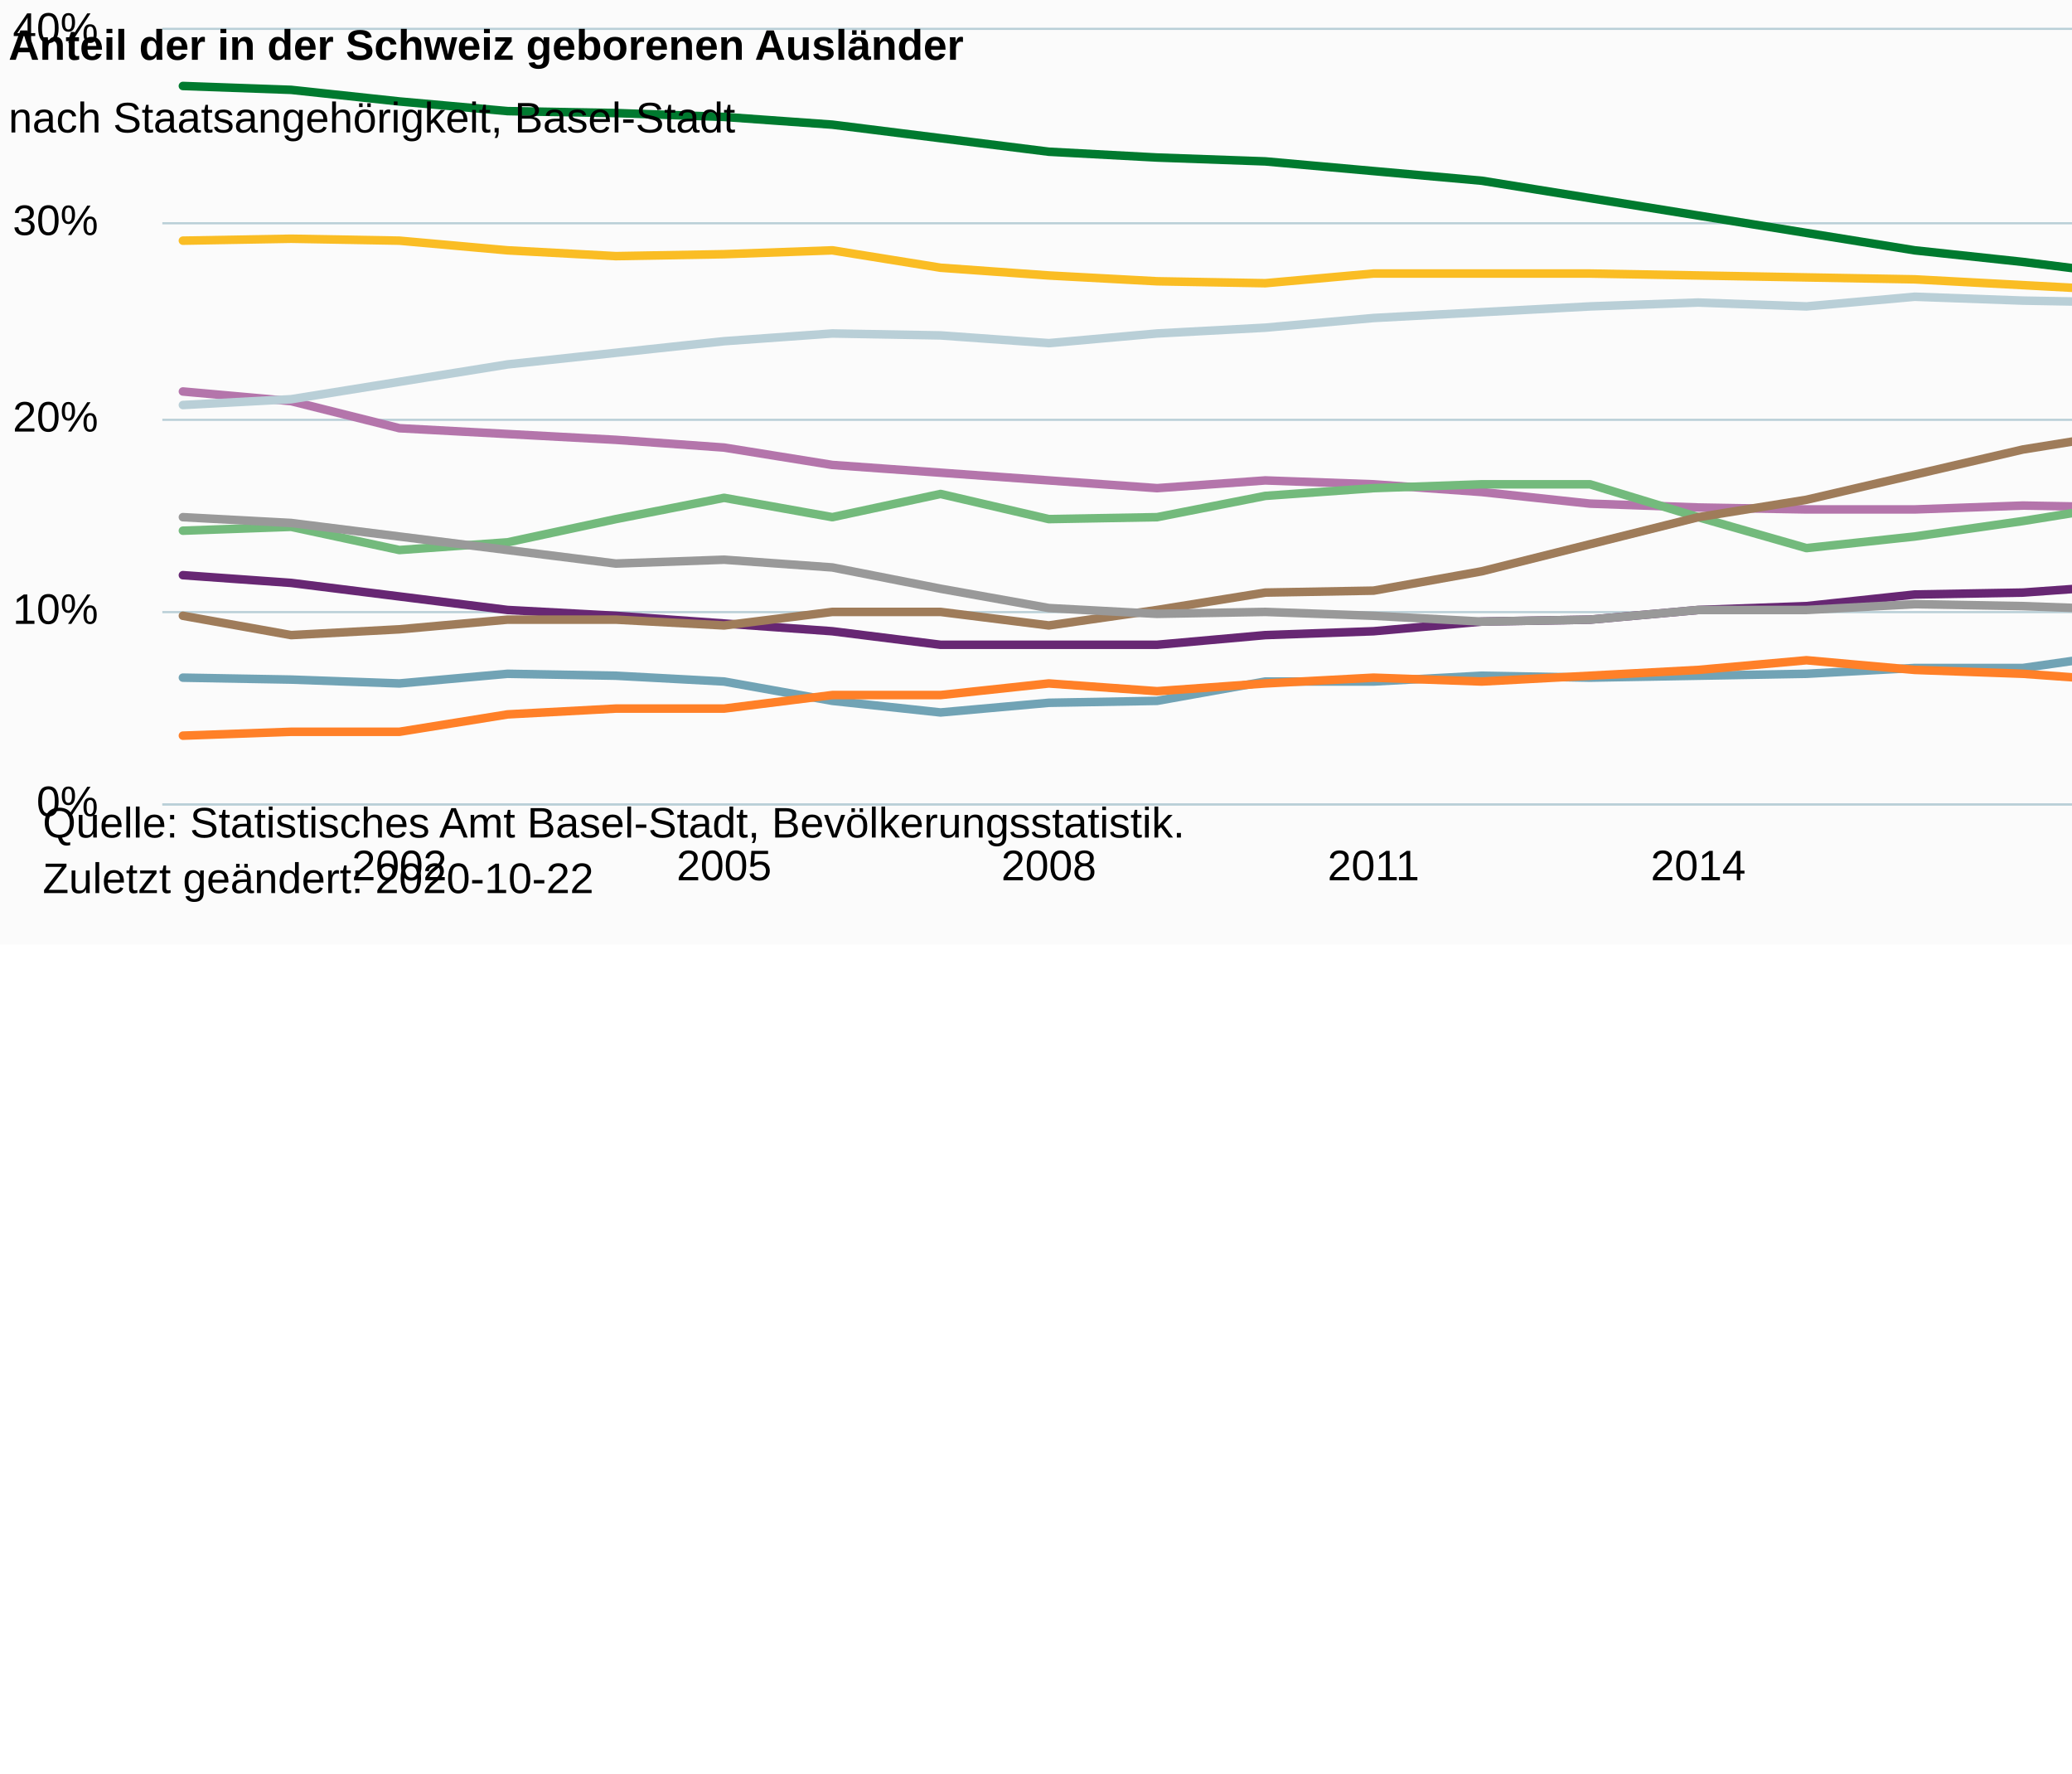
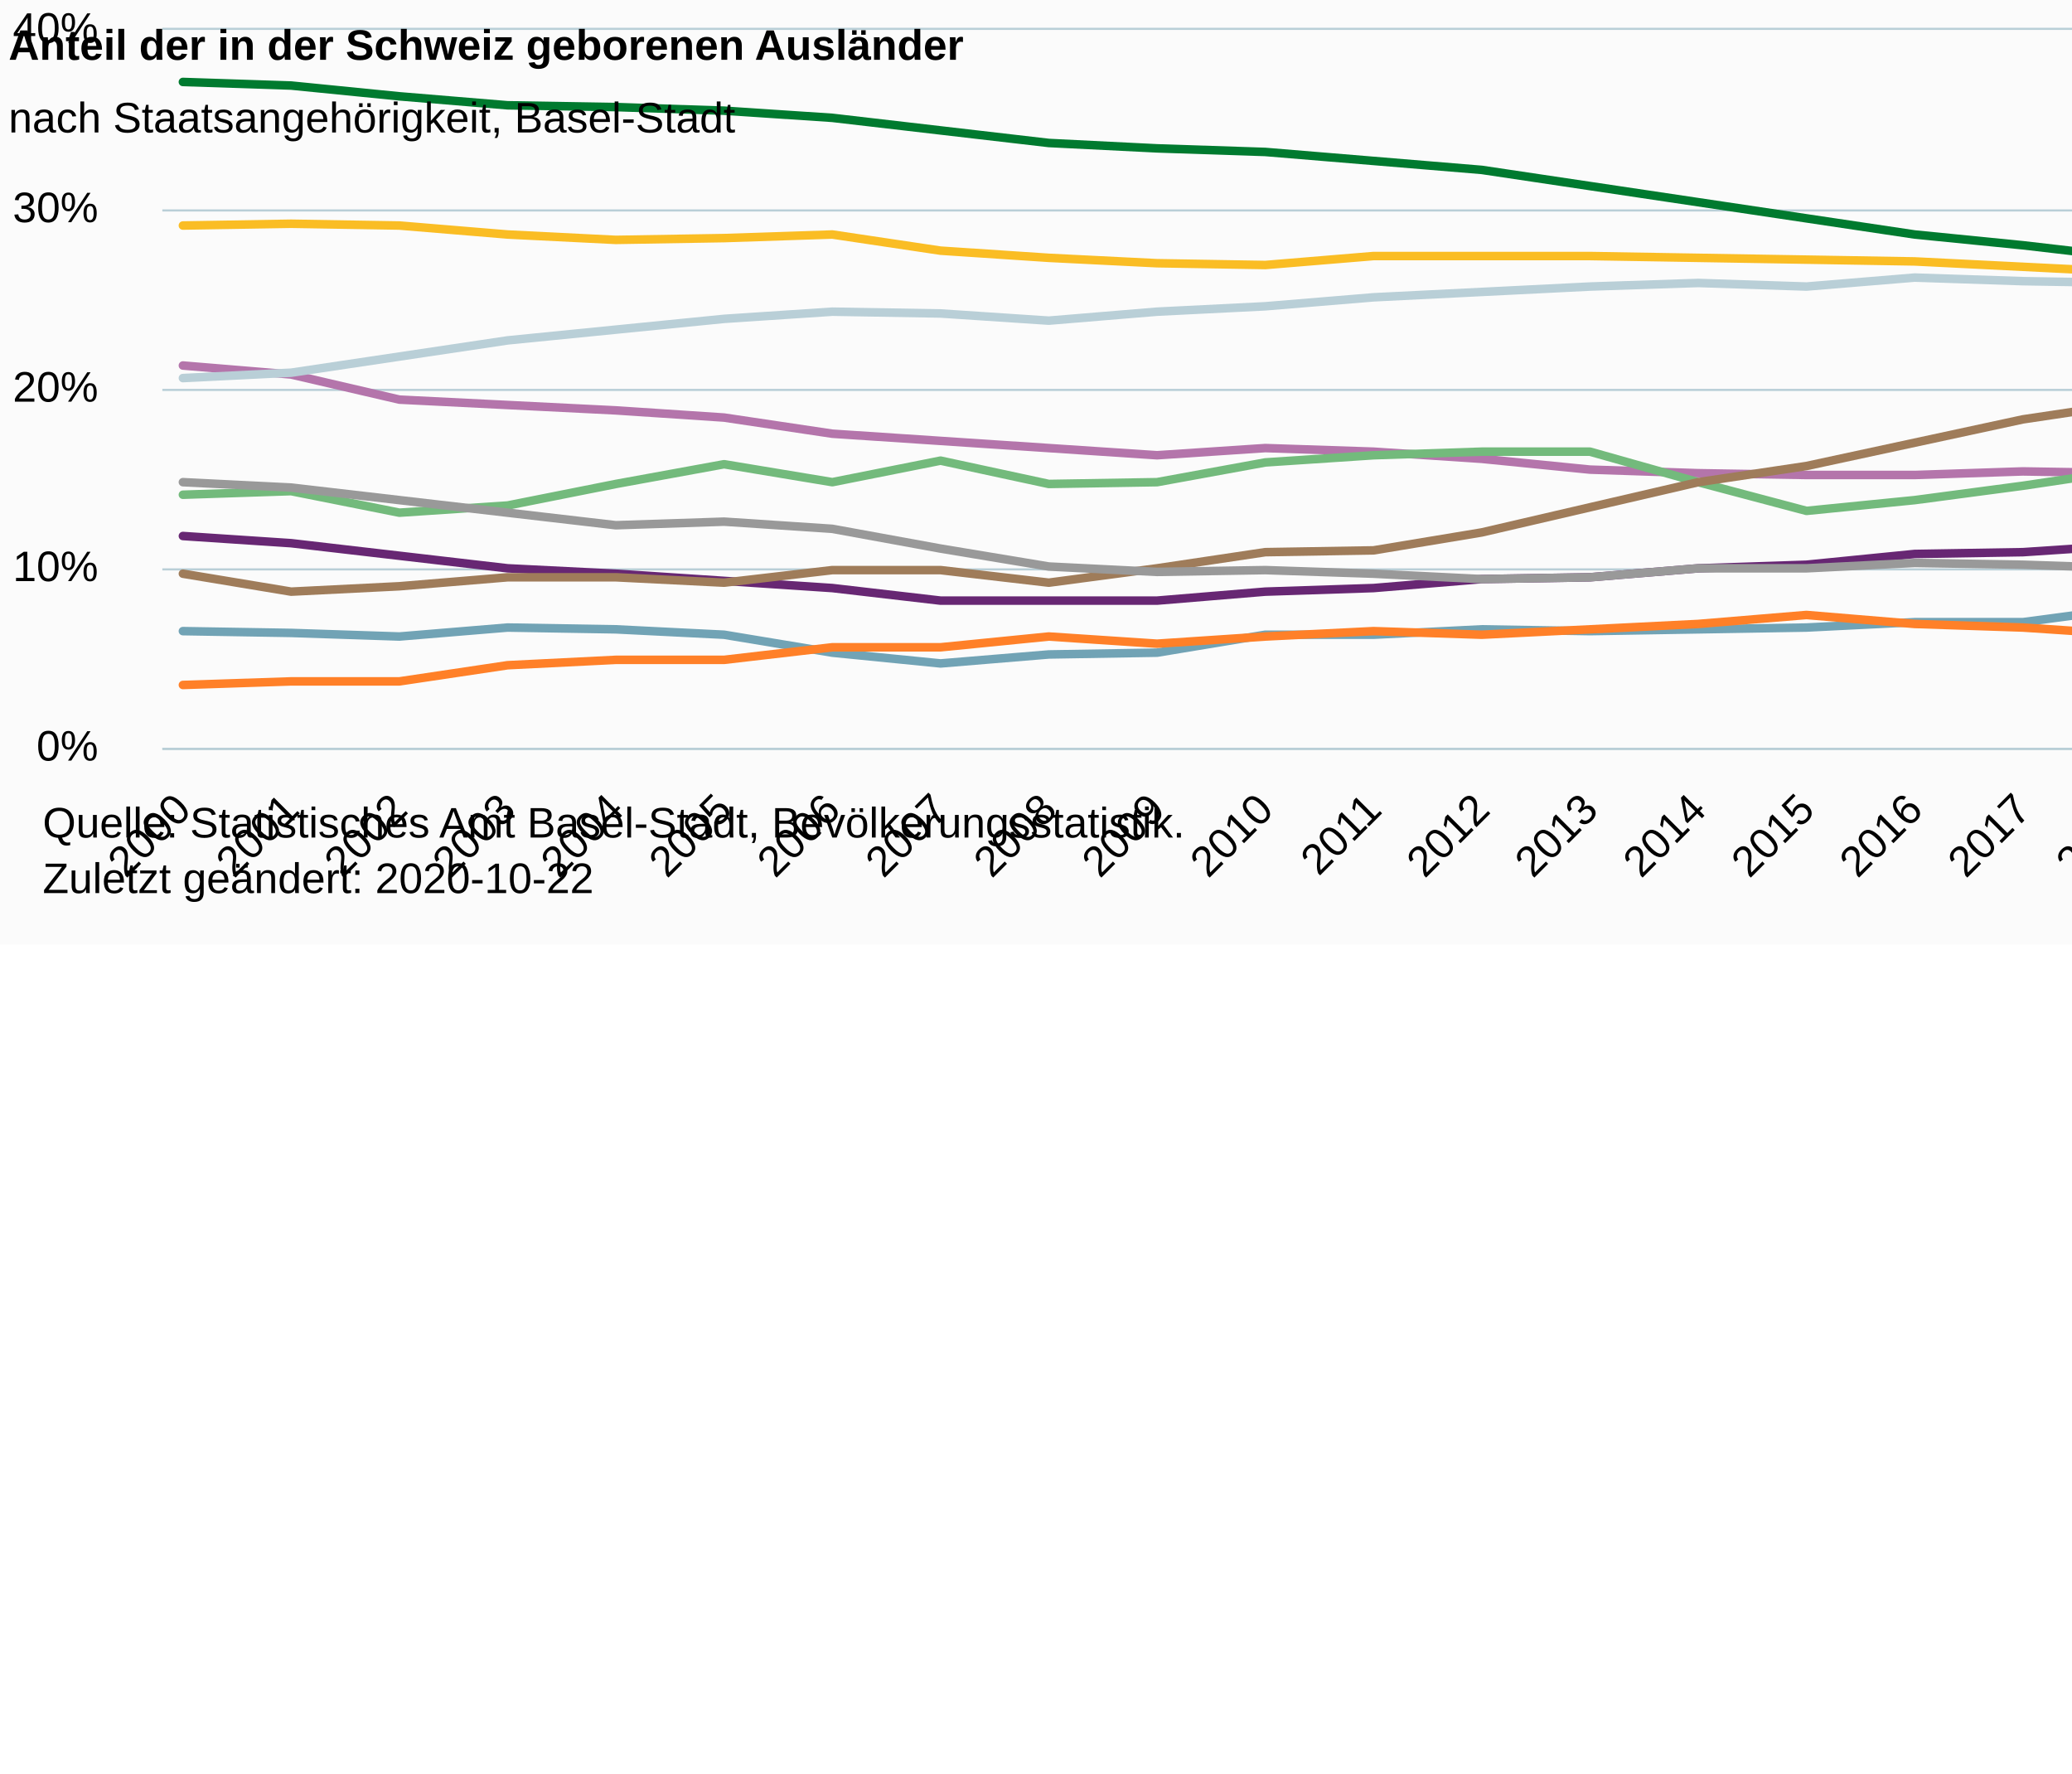
<svg xmlns="http://www.w3.org/2000/svg" version="1.1" class="highcharts-root" style="font-family:Arial;font-size:12px;" viewBox="0 0 485 415">
  <defs>
-     <clipPath id="highcharts-gvbfkg9-206-">
-       <rect x="0" y="0" width="491" height="181" fill="none" />
+     <clipPath id="highcharts-g79fgah-206-">
+       <rect x="0" y="0" width="491" height="168" fill="none" />
    </clipPath>
-     <clipPath id="highcharts-gvbfkg9-227-">
-       <rect x="0" y="0" width="491" height="181" fill="none" />
+     <clipPath id="highcharts-g79fgah-227-">
+       <rect x="0" y="0" width="491" height="168" fill="none" />
    </clipPath>
  </defs>
  <rect fill="#fbfbfb" class="highcharts-background" x="0" y="0" width="665" height="221" rx="0" ry="0" />
-   <rect fill="none" class="highcharts-plot-background" x="38" y="7" width="491" height="181" />
+   <rect fill="none" class="highcharts-plot-background" x="38" y="7" width="491" height="168" />
  <g class="highcharts-pane-group" data-z-index="0" />
  <g class="highcharts-grid highcharts-xaxis-grid" data-z-index="1">
-     <path fill="none" data-z-index="1" class="highcharts-grid-line" d="M 92.5 7 L 92.5 188" opacity="1" />
-     <path fill="none" data-z-index="1" class="highcharts-grid-line" d="M 168.5 7 L 168.5 188" opacity="1" />
-     <path fill="none" data-z-index="1" class="highcharts-grid-line" d="M 244.5 7 L 244.5 188" opacity="1" />
-     <path fill="none" data-z-index="1" class="highcharts-grid-line" d="M 321.5 7 L 321.5 188" opacity="1" />
-     <path fill="none" data-z-index="1" class="highcharts-grid-line" d="M 397.5 7 L 397.5 188" opacity="1" />
-     <path fill="none" data-z-index="1" class="highcharts-grid-line" d="M 498.5 7 L 498.5 188" opacity="1" />
+     <path fill="none" data-z-index="1" class="highcharts-grid-line" d="M 42.5 7 L 42.5 175" opacity="1" />
+     <path fill="none" data-z-index="1" class="highcharts-grid-line" d="M 67.5 7 L 67.5 175" opacity="1" />
+     <path fill="none" data-z-index="1" class="highcharts-grid-line" d="M 92.5 7 L 92.5 175" opacity="1" />
+     <path fill="none" data-z-index="1" class="highcharts-grid-line" d="M 118.5 7 L 118.5 175" opacity="1" />
+     <path fill="none" data-z-index="1" class="highcharts-grid-line" d="M 143.5 7 L 143.5 175" opacity="1" />
+     <path fill="none" data-z-index="1" class="highcharts-grid-line" d="M 168.5 7 L 168.5 175" opacity="1" />
+     <path fill="none" data-z-index="1" class="highcharts-grid-line" d="M 194.5 7 L 194.5 175" opacity="1" />
+     <path fill="none" data-z-index="1" class="highcharts-grid-line" d="M 219.5 7 L 219.5 175" opacity="1" />
+     <path fill="none" data-z-index="1" class="highcharts-grid-line" d="M 244.5 7 L 244.5 175" opacity="1" />
+     <path fill="none" data-z-index="1" class="highcharts-grid-line" d="M 270.5 7 L 270.5 175" opacity="1" />
+     <path fill="none" data-z-index="1" class="highcharts-grid-line" d="M 295.5 7 L 295.5 175" opacity="1" />
+     <path fill="none" data-z-index="1" class="highcharts-grid-line" d="M 321.5 7 L 321.5 175" opacity="1" />
+     <path fill="none" data-z-index="1" class="highcharts-grid-line" d="M 346.5 7 L 346.5 175" opacity="1" />
+     <path fill="none" data-z-index="1" class="highcharts-grid-line" d="M 371.5 7 L 371.5 175" opacity="1" />
+     <path fill="none" data-z-index="1" class="highcharts-grid-line" d="M 397.5 7 L 397.5 175" opacity="1" />
+     <path fill="none" data-z-index="1" class="highcharts-grid-line" d="M 422.5 7 L 422.5 175" opacity="1" />
+     <path fill="none" data-z-index="1" class="highcharts-grid-line" d="M 447.5 7 L 447.5 175" opacity="1" />
+     <path fill="none" data-z-index="1" class="highcharts-grid-line" d="M 473.5 7 L 473.5 175" opacity="1" />
+     <path fill="none" data-z-index="1" class="highcharts-grid-line" d="M 498.5 7 L 498.5 175" opacity="1" />
+     <path fill="none" data-z-index="1" class="highcharts-grid-line" d="M 523.5 7 L 523.5 175" opacity="1" />
  </g>
  <g class="highcharts-grid highcharts-yaxis-grid" data-z-index="1">
-     <path fill="none" stroke="#B9CFD7" stroke-width="0.5" data-z-index="1" class="highcharts-grid-line" d="M 38 188.25 L 529 188.25" opacity="1" />
-     <path fill="none" stroke="#B9CFD7" stroke-width="0.5" data-z-index="1" class="highcharts-grid-line" d="M 38 143.25 L 529 143.25" opacity="1" />
-     <path fill="none" stroke="#B9CFD7" stroke-width="0.5" data-z-index="1" class="highcharts-grid-line" d="M 38 98.25 L 529 98.25" opacity="1" />
-     <path fill="none" stroke="#B9CFD7" stroke-width="0.5" data-z-index="1" class="highcharts-grid-line" d="M 38 52.25 L 529 52.25" opacity="1" />
+     <path fill="none" stroke="#B9CFD7" stroke-width="0.5" data-z-index="1" class="highcharts-grid-line" d="M 38 175.25 L 529 175.25" opacity="1" />
+     <path fill="none" stroke="#B9CFD7" stroke-width="0.5" data-z-index="1" class="highcharts-grid-line" d="M 38 133.25 L 529 133.25" opacity="1" />
+     <path fill="none" stroke="#B9CFD7" stroke-width="0.5" data-z-index="1" class="highcharts-grid-line" d="M 38 91.25 L 529 91.25" opacity="1" />
+     <path fill="none" stroke="#B9CFD7" stroke-width="0.5" data-z-index="1" class="highcharts-grid-line" d="M 38 49.25 L 529 49.25" opacity="1" />
    <path fill="none" stroke="#B9CFD7" stroke-width="0.5" data-z-index="1" class="highcharts-grid-line" d="M 38 6.75 L 529 6.75" opacity="1" />
  </g>
-   <rect fill="none" class="highcharts-plot-border" data-z-index="1" x="38" y="7" width="491" height="181" />
+   <rect fill="none" class="highcharts-plot-border" data-z-index="1" x="38" y="7" width="491" height="168" />
  <g class="highcharts-axis highcharts-xaxis" data-z-index="2">
-     <path fill="none" class="highcharts-axis-line" stroke="#B9CFD7" stroke-width="0.5" data-z-index="7" d="M 38 188.25 L 529 188.25" />
+     <path fill="none" class="highcharts-axis-line" stroke="#B9CFD7" stroke-width="0.5" data-z-index="7" d="M 38 175.25 L 529 175.25" />
  </g>
  <g class="highcharts-axis highcharts-yaxis" data-z-index="2">
-     <path fill="none" class="highcharts-axis-line" data-z-index="7" d="M 38 7 L 38 188" />
+     <path fill="none" class="highcharts-axis-line" data-z-index="7" d="M 38 7 L 38 175" />
  </g>
  <g class="highcharts-series-group" data-z-index="3">
-     <g class="highcharts-series highcharts-series-0 highcharts-line-series" data-z-index="0.1" opacity="1" transform="translate(38,7) scale(1 1)" clip-path="url(#highcharts-gvbfkg9-227-)">
-       <path fill="none" d="M 4.814 127.605 L 30.149 129.415 L 55.485 132.582 L 80.82 135.75 L 106.155 137.108 L 131.491 138.917 L 156.826 140.727 L 182.162 143.895 L 207.497 143.895 L 232.832 143.895 L 258.168 141.632 L 283.503 140.727 L 308.838 138.465 L 334.174 138.012 L 359.509 135.75 L 384.845 134.845 L 410.18 132.13 L 435.515 131.678 L 460.851 129.868 L 486.186 127.153" class="highcharts-graph" data-z-index="1" stroke="#672773" stroke-width="2" stroke-linejoin="round" stroke-linecap="round" />
+     <g class="highcharts-series highcharts-series-0 highcharts-line-series" data-z-index="0.1" opacity="1" transform="translate(38,7) scale(1 1)" clip-path="url(#highcharts-g79fgah-227-)">
+       <path fill="none" d="M 4.814 118.44 L 30.149 120.12 L 55.485 123.06 L 80.82 126 L 106.155 127.26 L 131.491 128.94 L 156.826 130.62 L 182.162 133.56 L 207.497 133.56 L 232.832 133.56 L 258.168 131.46 L 283.503 130.62 L 308.838 128.52 L 334.174 128.1 L 359.509 126 L 384.845 125.16 L 410.18 122.64 L 435.515 122.22 L 460.851 120.54 L 486.186 118.02" class="highcharts-graph" data-z-index="1" stroke="#672773" stroke-width="2" stroke-linejoin="round" stroke-linecap="round" />
    </g>
    <g class="highcharts-markers highcharts-series-0 highcharts-line-series" data-z-index="0.1" opacity="1" transform="translate(38,7) scale(1 1)" clip-path="none" />
-     <g class="highcharts-series highcharts-series-1 highcharts-line-series" data-z-index="0.1" opacity="1" transform="translate(38,7) scale(1 1)" clip-path="url(#highcharts-gvbfkg9-227-)">
-       <path fill="none" d="M 4.814 13.122 L 30.149 14.028 L 55.485 16.743 L 80.82 19.005 L 106.155 19.457 L 131.491 20.362 L 156.826 22.172 L 182.162 25.34 L 207.497 28.507 L 232.832 29.865 L 258.168 30.77 L 283.503 33.032 L 308.838 35.295 L 334.174 39.367 L 359.509 43.44 L 384.845 47.512 L 410.18 51.585 L 435.515 54.3 L 460.851 57.467 L 486.186 60.635" class="highcharts-graph" data-z-index="1" stroke="#007a2f" stroke-width="2" stroke-linejoin="round" stroke-linecap="round" />
+     <g class="highcharts-series highcharts-series-1 highcharts-line-series" data-z-index="0.1" opacity="1" transform="translate(38,7) scale(1 1)" clip-path="url(#highcharts-g79fgah-227-)">
+       <path fill="none" d="M 4.814 12.18 L 30.149 13.02 L 55.485 15.54 L 80.82 17.64 L 106.155 18.06 L 131.491 18.9 L 156.826 20.58 L 182.162 23.52 L 207.497 26.46 L 232.832 27.72 L 258.168 28.56 L 283.503 30.66 L 308.838 32.76 L 334.174 36.54 L 359.509 40.32 L 384.845 44.1 L 410.18 47.88 L 435.515 50.4 L 460.851 53.34 L 486.186 56.28" class="highcharts-graph" data-z-index="1" stroke="#007a2f" stroke-width="2" stroke-linejoin="round" stroke-linecap="round" />
    </g>
    <g class="highcharts-markers highcharts-series-1 highcharts-line-series" data-z-index="0.1" opacity="1" transform="translate(38,7) scale(1 1)" clip-path="none" />
-     <g class="highcharts-series highcharts-series-2 highcharts-line-series" data-z-index="0.1" opacity="1" transform="translate(38,7) scale(1 1)" clip-path="url(#highcharts-gvbfkg9-227-)">
-       <path fill="none" d="M 4.814 49.322 L 30.149 48.87 L 55.485 49.322 L 80.82 51.585 L 106.155 52.942 L 131.491 52.49 L 156.826 51.585 L 182.162 55.657 L 207.497 57.467 L 232.832 58.825 L 258.168 59.278 L 283.503 57.015 L 308.838 57.015 L 334.174 57.015 L 359.509 57.467 L 384.845 57.92 L 410.18 58.372 L 435.515 59.73 L 460.851 61.087 L 486.186 66.97" class="highcharts-graph" data-z-index="1" stroke="#fabd24" stroke-width="2" stroke-linejoin="round" stroke-linecap="round" />
+     <g class="highcharts-series highcharts-series-2 highcharts-line-series" data-z-index="0.1" opacity="1" transform="translate(38,7) scale(1 1)" clip-path="url(#highcharts-g79fgah-227-)">
+       <path fill="none" d="M 4.814 45.78 L 30.149 45.36 L 55.485 45.78 L 80.82 47.88 L 106.155 49.14 L 131.491 48.72 L 156.826 47.88 L 182.162 51.66 L 207.497 53.34 L 232.832 54.6 L 258.168 55.02 L 283.503 52.92 L 308.838 52.92 L 334.174 52.92 L 359.509 53.34 L 384.845 53.76 L 410.18 54.18 L 435.515 55.44 L 460.851 56.7 L 486.186 62.16" class="highcharts-graph" data-z-index="1" stroke="#fabd24" stroke-width="2" stroke-linejoin="round" stroke-linecap="round" />
    </g>
    <g class="highcharts-markers highcharts-series-2 highcharts-line-series" data-z-index="0.1" opacity="1" transform="translate(38,7) scale(1 1)" clip-path="none" />
-     <g class="highcharts-series highcharts-series-3 highcharts-line-series" data-z-index="0.1" opacity="1" transform="translate(38,7) scale(1 1)" clip-path="url(#highcharts-gvbfkg9-227-)">
-       <path fill="none" d="M 4.814 84.617 L 30.149 86.88 L 55.485 93.215 L 80.82 94.572 L 106.155 95.93 L 131.491 97.74 L 156.826 101.812 L 182.162 103.622 L 207.497 105.432 L 232.832 107.242 L 258.168 105.432 L 283.503 106.337 L 308.838 108.147 L 334.174 110.862 L 359.509 111.767 L 384.845 112.22 L 410.18 112.22 L 435.515 111.315 L 460.851 111.767 L 486.186 110.41" class="highcharts-graph" data-z-index="1" stroke="#b475ab" stroke-width="2" stroke-linejoin="round" stroke-linecap="round" />
+     <g class="highcharts-series highcharts-series-3 highcharts-line-series" data-z-index="0.1" opacity="1" transform="translate(38,7) scale(1 1)" clip-path="url(#highcharts-g79fgah-227-)">
+       <path fill="none" d="M 4.814 78.54 L 30.149 80.64 L 55.485 86.52 L 80.82 87.78 L 106.155 89.04 L 131.491 90.72 L 156.826 94.5 L 182.162 96.18 L 207.497 97.86 L 232.832 99.54 L 258.168 97.86 L 283.503 98.7 L 308.838 100.38 L 334.174 102.9 L 359.509 103.74 L 384.845 104.16 L 410.18 104.16 L 435.515 103.32 L 460.851 103.74 L 486.186 102.48" class="highcharts-graph" data-z-index="1" stroke="#b475ab" stroke-width="2" stroke-linejoin="round" stroke-linecap="round" />
    </g>
    <g class="highcharts-markers highcharts-series-3 highcharts-line-series" data-z-index="0.1" opacity="1" transform="translate(38,7) scale(1 1)" clip-path="none" />
-     <g class="highcharts-series highcharts-series-4 highcharts-line-series" data-z-index="0.1" opacity="1" transform="translate(38,7) scale(1 1)" clip-path="url(#highcharts-gvbfkg9-227-)">
-       <path fill="none" d="M 4.814 151.588 L 30.149 152.04 L 55.485 152.945 L 80.82 150.683 L 106.155 151.135 L 131.491 152.493 L 156.826 157.017 L 182.162 159.732 L 207.497 157.47 L 232.832 157.017 L 258.168 152.493 L 283.503 152.493 L 308.838 151.135 L 334.174 151.588 L 359.509 151.135 L 384.845 150.683 L 410.18 149.325 L 435.515 149.325 L 460.851 145.705 L 486.186 142.99" class="highcharts-graph" data-z-index="1" stroke="#71a3b5" stroke-width="2" stroke-linejoin="round" stroke-linecap="round" />
+     <g class="highcharts-series highcharts-series-4 highcharts-line-series" data-z-index="0.1" opacity="1" transform="translate(38,7) scale(1 1)" clip-path="url(#highcharts-g79fgah-227-)">
+       <path fill="none" d="M 4.814 140.7 L 30.149 141.12 L 55.485 141.96 L 80.82 139.86 L 106.155 140.28 L 131.491 141.54 L 156.826 145.74 L 182.162 148.26 L 207.497 146.16 L 232.832 145.74 L 258.168 141.54 L 283.503 141.54 L 308.838 140.28 L 334.174 140.7 L 359.509 140.28 L 384.845 139.86 L 410.18 138.6 L 435.515 138.6 L 460.851 135.24 L 486.186 132.72" class="highcharts-graph" data-z-index="1" stroke="#71a3b5" stroke-width="2" stroke-linejoin="round" stroke-linecap="round" />
    </g>
    <g class="highcharts-markers highcharts-series-4 highcharts-line-series" data-z-index="0.1" opacity="1" transform="translate(38,7) scale(1 1)" clip-path="none" />
-     <g class="highcharts-series highcharts-series-5 highcharts-line-series" data-z-index="0.1" opacity="1" transform="translate(38,7) scale(1 1)" clip-path="url(#highcharts-gvbfkg9-227-)">
-       <path fill="none" d="M 4.814 87.785 L 30.149 86.427 L 55.485 82.355 L 80.82 78.282 L 106.155 75.567 L 131.491 72.852 L 156.826 71.042 L 182.162 71.495 L 207.497 73.305 L 232.832 71.042 L 258.168 69.685 L 283.503 67.422 L 308.838 66.065 L 334.174 64.707 L 359.509 63.802 L 384.845 64.707 L 410.18 62.445 L 435.515 63.35 L 460.851 63.802 L 486.186 65.612" class="highcharts-graph" data-z-index="1" stroke="#b9cfd7" stroke-width="2" stroke-linejoin="round" stroke-linecap="round" />
+     <g class="highcharts-series highcharts-series-5 highcharts-line-series" data-z-index="0.1" opacity="1" transform="translate(38,7) scale(1 1)" clip-path="url(#highcharts-g79fgah-227-)">
+       <path fill="none" d="M 4.814 81.48 L 30.149 80.22 L 55.485 76.44 L 80.82 72.66 L 106.155 70.14 L 131.491 67.62 L 156.826 65.94 L 182.162 66.36 L 207.497 68.04 L 232.832 65.94 L 258.168 64.68 L 283.503 62.58 L 308.838 61.32 L 334.174 60.06 L 359.509 59.22 L 384.845 60.06 L 410.18 57.96 L 435.515 58.8 L 460.851 59.22 L 486.186 60.9" class="highcharts-graph" data-z-index="1" stroke="#b9cfd7" stroke-width="2" stroke-linejoin="round" stroke-linecap="round" />
    </g>
    <g class="highcharts-markers highcharts-series-5 highcharts-line-series" data-z-index="0.1" opacity="1" transform="translate(38,7) scale(1 1)" clip-path="none" />
-     <g class="highcharts-series highcharts-series-6 highcharts-line-series" data-z-index="0.1" opacity="1" transform="translate(38,7) scale(1 1)" clip-path="url(#highcharts-gvbfkg9-227-)">
-       <path fill="none" d="M 4.814 165.162 L 30.149 164.257 L 55.485 164.257 L 80.82 160.185 L 106.155 158.827 L 131.491 158.827 L 156.826 155.66 L 182.162 155.66 L 207.497 152.945 L 232.832 154.755 L 258.168 152.945 L 283.503 151.588 L 308.838 152.493 L 334.174 151.135 L 359.509 149.778 L 384.845 147.515 L 410.18 149.778 L 435.515 150.683 L 460.851 152.493 L 486.186 151.588" class="highcharts-graph" data-z-index="1" stroke="#ff8028" stroke-width="2" stroke-linejoin="round" stroke-linecap="round" />
+     <g class="highcharts-series highcharts-series-6 highcharts-line-series" data-z-index="0.1" opacity="1" transform="translate(38,7) scale(1 1)" clip-path="url(#highcharts-g79fgah-227-)">
+       <path fill="none" d="M 4.814 153.3 L 30.149 152.46 L 55.485 152.46 L 80.82 148.68 L 106.155 147.42 L 131.491 147.42 L 156.826 144.48 L 182.162 144.48 L 207.497 141.96 L 232.832 143.64 L 258.168 141.96 L 283.503 140.7 L 308.838 141.54 L 334.174 140.28 L 359.509 139.02 L 384.845 136.92 L 410.18 139.02 L 435.515 139.86 L 460.851 141.54 L 486.186 140.7" class="highcharts-graph" data-z-index="1" stroke="#ff8028" stroke-width="2" stroke-linejoin="round" stroke-linecap="round" />
    </g>
    <g class="highcharts-markers highcharts-series-6 highcharts-line-series" data-z-index="0.1" opacity="1" transform="translate(38,7) scale(1 1)" clip-path="none" />
-     <g class="highcharts-series highcharts-series-7 highcharts-line-series" data-z-index="0.1" opacity="1" transform="translate(38,7) scale(1 1)" clip-path="url(#highcharts-gvbfkg9-227-)">
-       <path fill="none" d="M 4.814 117.197 L 30.149 116.292 L 55.485 121.722 L 80.82 119.912 L 106.155 114.483 L 131.491 109.505 L 156.826 114.03 L 182.162 108.6 L 207.497 114.483 L 232.832 114.03 L 258.168 109.052 L 283.503 107.242 L 308.838 106.337 L 334.174 106.337 L 359.509 114.03 L 384.845 121.27 L 410.18 118.555 L 435.515 114.935 L 460.851 110.862 L 486.186 107.242" class="highcharts-graph" data-z-index="1" stroke="#73ba7c" stroke-width="2" stroke-linejoin="round" stroke-linecap="round" />
+     <g class="highcharts-series highcharts-series-7 highcharts-line-series" data-z-index="0.1" opacity="1" transform="translate(38,7) scale(1 1)" clip-path="url(#highcharts-g79fgah-227-)">
+       <path fill="none" d="M 4.814 108.78 L 30.149 107.94 L 55.485 112.98 L 80.82 111.3 L 106.155 106.26 L 131.491 101.64 L 156.826 105.84 L 182.162 100.8 L 207.497 106.26 L 232.832 105.84 L 258.168 101.22 L 283.503 99.54 L 308.838 98.7 L 334.174 98.7 L 359.509 105.84 L 384.845 112.56 L 410.18 110.04 L 435.515 106.68 L 460.851 102.9 L 486.186 99.54" class="highcharts-graph" data-z-index="1" stroke="#73ba7c" stroke-width="2" stroke-linejoin="round" stroke-linecap="round" />
    </g>
    <g class="highcharts-markers highcharts-series-7 highcharts-line-series" data-z-index="0.1" opacity="1" transform="translate(38,7) scale(1 1)" clip-path="none" />
-     <g class="highcharts-series highcharts-series-8 highcharts-line-series" data-z-index="0.1" opacity="1" transform="translate(38,7) scale(1 1)" clip-path="url(#highcharts-gvbfkg9-227-)">
-       <path fill="none" d="M 4.814 137.108 L 30.149 141.632 L 55.485 140.275 L 80.82 138.012 L 106.155 138.012 L 131.491 139.37 L 156.826 136.202 L 182.162 136.202 L 207.497 139.37 L 232.832 135.75 L 258.168 131.678 L 283.503 131.225 L 308.838 126.7 L 334.174 120.365 L 359.509 114.03 L 384.845 109.957 L 410.18 104.075 L 435.515 98.192 L 460.851 94.12 L 486.186 90.5" class="highcharts-graph" data-z-index="1" stroke="#9f7c5a" stroke-width="2" stroke-linejoin="round" stroke-linecap="round" />
+     <g class="highcharts-series highcharts-series-8 highcharts-line-series" data-z-index="0.1" opacity="1" transform="translate(38,7) scale(1 1)" clip-path="url(#highcharts-g79fgah-227-)">
+       <path fill="none" d="M 4.814 127.26 L 30.149 131.46 L 55.485 130.2 L 80.82 128.1 L 106.155 128.1 L 131.491 129.36 L 156.826 126.42 L 182.162 126.42 L 207.497 129.36 L 232.832 126 L 258.168 122.22 L 283.503 121.8 L 308.838 117.6 L 334.174 111.72 L 359.509 105.84 L 384.845 102.06 L 410.18 96.6 L 435.515 91.14 L 460.851 87.36 L 486.186 84" class="highcharts-graph" data-z-index="1" stroke="#9f7c5a" stroke-width="2" stroke-linejoin="round" stroke-linecap="round" />
    </g>
    <g class="highcharts-markers highcharts-series-8 highcharts-line-series" data-z-index="0.1" opacity="1" transform="translate(38,7) scale(1 1)" clip-path="none" />
-     <g class="highcharts-series highcharts-series-9 highcharts-line-series" data-z-index="0.1" opacity="1" transform="translate(38,7) scale(1 1)" clip-path="url(#highcharts-gvbfkg9-227-)">
-       <path fill="none" d="M 4.814 114.03 L 30.149 115.387 L 55.485 118.555 L 80.82 121.722 L 106.155 124.89 L 131.491 123.985 L 156.826 125.795 L 182.162 130.773 L 207.497 135.298 L 232.832 136.655 L 258.168 136.202 L 283.503 137.108 L 308.838 138.465 L 334.174 138.012 L 359.509 135.75 L 384.845 135.75 L 410.18 134.392 L 435.515 134.845 L 460.851 135.75 L 486.186 137.108" class="highcharts-graph" data-z-index="1" stroke="#999999" stroke-width="2" stroke-linejoin="round" stroke-linecap="round" />
+     <g class="highcharts-series highcharts-series-9 highcharts-line-series" data-z-index="0.1" opacity="1" transform="translate(38,7) scale(1 1)" clip-path="url(#highcharts-g79fgah-227-)">
+       <path fill="none" d="M 4.814 105.84 L 30.149 107.1 L 55.485 110.04 L 80.82 112.98 L 106.155 115.92 L 131.491 115.08 L 156.826 116.76 L 182.162 121.38 L 207.497 125.58 L 232.832 126.84 L 258.168 126.42 L 283.503 127.26 L 308.838 128.52 L 334.174 128.1 L 359.509 126 L 384.845 126 L 410.18 124.74 L 435.515 125.16 L 460.851 126 L 486.186 127.26" class="highcharts-graph" data-z-index="1" stroke="#999999" stroke-width="2" stroke-linejoin="round" stroke-linecap="round" />
    </g>
    <g class="highcharts-markers highcharts-series-9 highcharts-line-series" data-z-index="0.1" opacity="1" transform="translate(38,7) scale(1 1)" clip-path="none" />
  </g>
  <text x="2" text-anchor="start" class="highcharts-title" data-z-index="4" style="color:#000000;font-size:10px;font-weight:bold;fill:#000000;" y="14">
    <tspan>Anteil der in der Schweiz geborenen Ausländer</tspan>
  </text>
  <text x="2" text-anchor="start" class="highcharts-subtitle" data-z-index="4" style="color:#000000;font-size:10px;font-weight:normal;font-family:Arial;fill:#000000;" y="31">
    <tspan>nach Staatsangehörigkeit, Basel-Stadt</tspan>
  </text>
  <text x="2" text-anchor="start" class="highcharts-caption" data-z-index="4" style="color:#666666;fill:#666666;" y="221" />
  <g class="highcharts-legend" data-z-index="7" transform="translate(541,21)">
    <rect fill="none" class="highcharts-legend-box" rx="0" ry="0" x="0" y="0" width="122" height="175" visibility="visible" />
    <g data-z-index="1">
      <g>
        <g class="highcharts-legend-item highcharts-line-series highcharts-color-undefined highcharts-series-0" data-z-index="1" transform="translate(0,-5)">
          <path fill="none" d="M 0 10 L 16 10" class="highcharts-graph" stroke="#672773" stroke-width="2" />
          <text x="21" style="color:#333333;cursor:pointer;font-size:10px;font-weight:normal;fill:#333333;" text-anchor="start" data-z-index="2" y="13">
            <tspan>Deutschland</tspan>
          </text>
        </g>
        <g class="highcharts-legend-item highcharts-line-series highcharts-color-undefined highcharts-series-1" data-z-index="1" transform="translate(0,13)">
          <path fill="none" d="M 0 10 L 16 10" class="highcharts-graph" stroke="#007a2f" stroke-width="2" />
          <text x="21" y="13" style="color:#333333;cursor:pointer;font-size:10px;font-weight:normal;fill:#333333;" text-anchor="start" data-z-index="2">
            <tspan>Italien</tspan>
          </text>
        </g>
        <g class="highcharts-legend-item highcharts-line-series highcharts-color-undefined highcharts-series-2" data-z-index="1" transform="translate(0,31)">
          <path fill="none" d="M 0 10 L 16 10" class="highcharts-graph" stroke="#fabd24" stroke-width="2" />
          <text x="21" y="13" style="color:#333333;cursor:pointer;font-size:10px;font-weight:normal;fill:#333333;" text-anchor="start" data-z-index="2">
            <tspan>Türkei</tspan>
          </text>
        </g>
        <g class="highcharts-legend-item highcharts-line-series highcharts-color-undefined highcharts-series-3" data-z-index="1" transform="translate(0,49)">
          <path fill="none" d="M 0 10 L 16 10" class="highcharts-graph" stroke="#b475ab" stroke-width="2" />
          <text x="21" y="13" style="color:#333333;cursor:pointer;font-size:10px;font-weight:normal;fill:#333333;" text-anchor="start" data-z-index="2">
            <tspan>EU-17 + EFTA</tspan>
          </text>
        </g>
        <g class="highcharts-legend-item highcharts-line-series highcharts-color-undefined highcharts-series-4" data-z-index="1" transform="translate(0,67)">
          <path fill="none" d="M 0 10 L 16 10" class="highcharts-graph" stroke="#71a3b5" stroke-width="2" />
          <text x="21" y="13" style="color:#333333;cursor:pointer;font-size:10px;font-weight:normal;fill:#333333;" text-anchor="start" data-z-index="2">
            <tspan>EU-Ost</tspan>
          </text>
        </g>
        <g class="highcharts-legend-item highcharts-line-series highcharts-color-undefined highcharts-series-5" data-z-index="1" transform="translate(0,85)">
          <path fill="none" d="M 0 10 L 16 10" class="highcharts-graph" stroke="#b9cfd7" stroke-width="2" />
          <text x="21" y="13" style="color:#333333;cursor:pointer;font-size:10px;font-weight:normal;fill:#333333;" text-anchor="start" data-z-index="2">
            <tspan>Balkan</tspan>
          </text>
        </g>
        <g class="highcharts-legend-item highcharts-line-series highcharts-color-undefined highcharts-series-6" data-z-index="1" transform="translate(0,103)">
          <path fill="none" d="M 0 10 L 16 10" class="highcharts-graph" stroke="#ff8028" stroke-width="2" />
          <text x="21" y="13" style="color:#333333;cursor:pointer;font-size:10px;font-weight:normal;fill:#333333;" text-anchor="start" data-z-index="2">
            <tspan>Mittel- u. Südamerika</tspan>
          </text>
        </g>
        <g class="highcharts-legend-item highcharts-line-series highcharts-color-undefined highcharts-series-7" data-z-index="1" transform="translate(0,121)">
          <path fill="none" d="M 0 10 L 16 10" class="highcharts-graph" stroke="#73ba7c" stroke-width="2" />
          <text x="21" y="13" style="color:#333333;cursor:pointer;font-size:10px;font-weight:normal;fill:#333333;" text-anchor="start" data-z-index="2">
            <tspan>Arabische Länder</tspan>
          </text>
        </g>
        <g class="highcharts-legend-item highcharts-line-series highcharts-color-undefined highcharts-series-8" data-z-index="1" transform="translate(0,139)">
          <path fill="none" d="M 0 10 L 16 10" class="highcharts-graph" stroke="#9f7c5a" stroke-width="2" />
          <text x="21" y="13" style="color:#333333;cursor:pointer;font-size:10px;font-weight:normal;fill:#333333;" text-anchor="start" data-z-index="2">
            <tspan>Afrikanische Länder</tspan>
          </text>
        </g>
        <g class="highcharts-legend-item highcharts-line-series highcharts-color-undefined highcharts-series-9" data-z-index="1" transform="translate(0,157)">
          <path fill="none" d="M 0 10 L 16 10" class="highcharts-graph" stroke="#999999" stroke-width="2" />
          <text x="21" y="13" style="color:#333333;cursor:pointer;font-size:10px;font-weight:normal;fill:#333333;" text-anchor="start" data-z-index="2">
            <tspan>Übrige Länder</tspan>
          </text>
        </g>
      </g>
    </g>
  </g>
  <g class="highcharts-axis-labels highcharts-xaxis-labels" data-z-index="7">
-     <text x="93.485" style="color:#000000;cursor:default;font-size:10px;white-space:nowrap;fill:#000000;" text-anchor="middle" transform="translate(0,0)" y="206" opacity="1">2002</text>
-     <text x="169.491" style="color:#000000;cursor:default;font-size:10px;white-space:nowrap;fill:#000000;" text-anchor="middle" transform="translate(0,0)" y="206" opacity="1">2005</text>
-     <text x="245.497" style="color:#000000;cursor:default;font-size:10px;white-space:nowrap;fill:#000000;" text-anchor="middle" transform="translate(0,0)" y="206" opacity="1">2008</text>
-     <text x="321.503" style="color:#000000;cursor:default;font-size:10px;white-space:nowrap;fill:#000000;" text-anchor="middle" transform="translate(0,0)" y="206" opacity="1">2011</text>
-     <text x="397.509" style="color:#000000;cursor:default;font-size:10px;white-space:nowrap;fill:#000000;" text-anchor="middle" transform="translate(0,0)" y="206" opacity="1">2014</text>
-     <text x="498.851" style="color:#000000;cursor:default;font-size:10px;white-space:nowrap;fill:#000000;" text-anchor="middle" transform="translate(0,0)" y="206" opacity="1">2018</text>
+     <text x="45.171" style="color:#000000;cursor:default;font-size:10px;white-space:nowrap;fill:#000000;" text-anchor="end" transform="translate(0,0) rotate(-45 45.17075 190)" y="190" opacity="1">2000</text>
+     <text x="70.506" style="color:#000000;cursor:default;font-size:10px;white-space:nowrap;fill:#000000;" text-anchor="end" transform="translate(0,0) rotate(-45 70.50615 190)" y="190" opacity="1">2001</text>
+     <text x="95.842" style="color:#000000;cursor:default;font-size:10px;white-space:nowrap;fill:#000000;" text-anchor="end" transform="translate(0,0) rotate(-45 95.84154 190)" y="190" opacity="1">2002</text>
+     <text x="121.177" style="color:#000000;cursor:default;font-size:10px;white-space:nowrap;fill:#000000;" text-anchor="end" transform="translate(0,0) rotate(-45 121.1769 190)" y="190" opacity="1">2003</text>
+     <text x="146.512" style="color:#000000;cursor:default;font-size:10px;white-space:nowrap;fill:#000000;" text-anchor="end" transform="translate(0,0) rotate(-45 146.5123 190)" y="190" opacity="1">2004</text>
+     <text x="171.848" style="color:#000000;cursor:default;font-size:10px;white-space:nowrap;fill:#000000;" text-anchor="end" transform="translate(0,0) rotate(-45 171.8477 190)" y="190" opacity="1">2005</text>
+     <text x="197.183" style="color:#000000;cursor:default;font-size:10px;white-space:nowrap;fill:#000000;" text-anchor="end" transform="translate(0,0) rotate(-45 197.1831 190)" y="190" opacity="1">2006</text>
+     <text x="222.519" style="color:#000000;cursor:default;font-size:10px;white-space:nowrap;fill:#000000;" text-anchor="end" transform="translate(0,0) rotate(-45 222.5185 190)" y="190" opacity="1">2007</text>
+     <text x="247.854" style="color:#000000;cursor:default;font-size:10px;white-space:nowrap;fill:#000000;" text-anchor="end" transform="translate(0,0) rotate(-45 247.8539 190)" y="190" opacity="1">2008</text>
+     <text x="273.189" style="color:#000000;cursor:default;font-size:10px;white-space:nowrap;fill:#000000;" text-anchor="end" transform="translate(0,0) rotate(-45 273.1893 190)" y="190" opacity="1">2009</text>
+     <text x="298.525" style="color:#000000;cursor:default;font-size:10px;white-space:nowrap;fill:#000000;" text-anchor="end" transform="translate(0,0) rotate(-45 298.5247 190)" y="190" opacity="1">2010</text>
+     <text x="323.86" style="color:#000000;cursor:default;font-size:10px;white-space:nowrap;fill:#000000;" text-anchor="end" transform="translate(0,0) rotate(-45 323.8601 190)" y="190" opacity="1">2011</text>
+     <text x="349.196" style="color:#000000;cursor:default;font-size:10px;white-space:nowrap;fill:#000000;" text-anchor="end" transform="translate(0,0) rotate(-45 349.1955 190)" y="190" opacity="1">2012</text>
+     <text x="374.531" style="color:#000000;cursor:default;font-size:10px;white-space:nowrap;fill:#000000;" text-anchor="end" transform="translate(0,0) rotate(-45 374.5309 190)" y="190" opacity="1">2013</text>
+     <text x="399.866" style="color:#000000;cursor:default;font-size:10px;white-space:nowrap;fill:#000000;" text-anchor="end" transform="translate(0,0) rotate(-45 399.8663 190)" y="190" opacity="1">2014</text>
+     <text x="425.202" style="color:#000000;cursor:default;font-size:10px;white-space:nowrap;fill:#000000;" text-anchor="end" transform="translate(0,0) rotate(-45 425.2017 190)" y="190" opacity="1">2015</text>
+     <text x="450.537" style="color:#000000;cursor:default;font-size:10px;white-space:nowrap;fill:#000000;" text-anchor="end" transform="translate(0,0) rotate(-45 450.5371 190)" y="190" opacity="1">2016</text>
+     <text x="475.873" style="color:#000000;cursor:default;font-size:10px;white-space:nowrap;fill:#000000;" text-anchor="end" transform="translate(0,0) rotate(-45 475.8725 190)" y="190" opacity="1">2017</text>
+     <text x="501.208" style="color:#000000;cursor:default;font-size:10px;white-space:nowrap;fill:#000000;" text-anchor="end" transform="translate(0,0) rotate(-45 501.2079 190)" y="190" opacity="1">2018</text>
+     <text x="526.543" style="color:#000000;cursor:default;font-size:10px;white-space:nowrap;fill:#000000;" text-anchor="end" transform="translate(0,0) rotate(-45 526.5433 190)" y="190" opacity="1">2019</text>
  </g>
  <g class="highcharts-axis-labels highcharts-yaxis-labels" data-z-index="7">
-     <text x="23" style="color:#000000;cursor:default;font-size:10px;fill:#000000;" text-anchor="end" transform="translate(0,0)" y="191" opacity="1">0%</text>
-     <text x="23" style="color:#000000;cursor:default;font-size:10px;fill:#000000;" text-anchor="end" transform="translate(0,0)" y="146" opacity="1">10%</text>
-     <text x="23" style="color:#000000;cursor:default;font-size:10px;fill:#000000;" text-anchor="end" transform="translate(0,0)" y="101" opacity="1">20%</text>
-     <text x="23" style="color:#000000;cursor:default;font-size:10px;fill:#000000;" text-anchor="end" transform="translate(0,0)" y="55" opacity="1">30%</text>
+     <text x="23" style="color:#000000;cursor:default;font-size:10px;fill:#000000;" text-anchor="end" transform="translate(0,0)" y="178" opacity="1">0%</text>
+     <text x="23" style="color:#000000;cursor:default;font-size:10px;fill:#000000;" text-anchor="end" transform="translate(0,0)" y="136" opacity="1">10%</text>
+     <text x="23" style="color:#000000;cursor:default;font-size:10px;fill:#000000;" text-anchor="end" transform="translate(0,0)" y="94" opacity="1">20%</text>
+     <text x="23" style="color:#000000;cursor:default;font-size:10px;fill:#000000;" text-anchor="end" transform="translate(0,0)" y="52" opacity="1">30%</text>
    <text x="23" style="color:#000000;cursor:default;font-size:10px;fill:#000000;" text-anchor="end" transform="translate(0,0)" y="10" opacity="1">40%</text>
  </g>
  <text x="10" class="highcharts-credits" text-anchor="start" data-z-index="8" style="cursor:default;color:#000000;font-size:10px;fill:#000000;" y="196">
    <tspan>Quelle: Statistisches Amt Basel-Stadt, Bevölkerungsstatistik.</tspan>
    <tspan x="10" dy="13">Zuletzt geändert: 2020-10-22</tspan>
  </text>
</svg>
